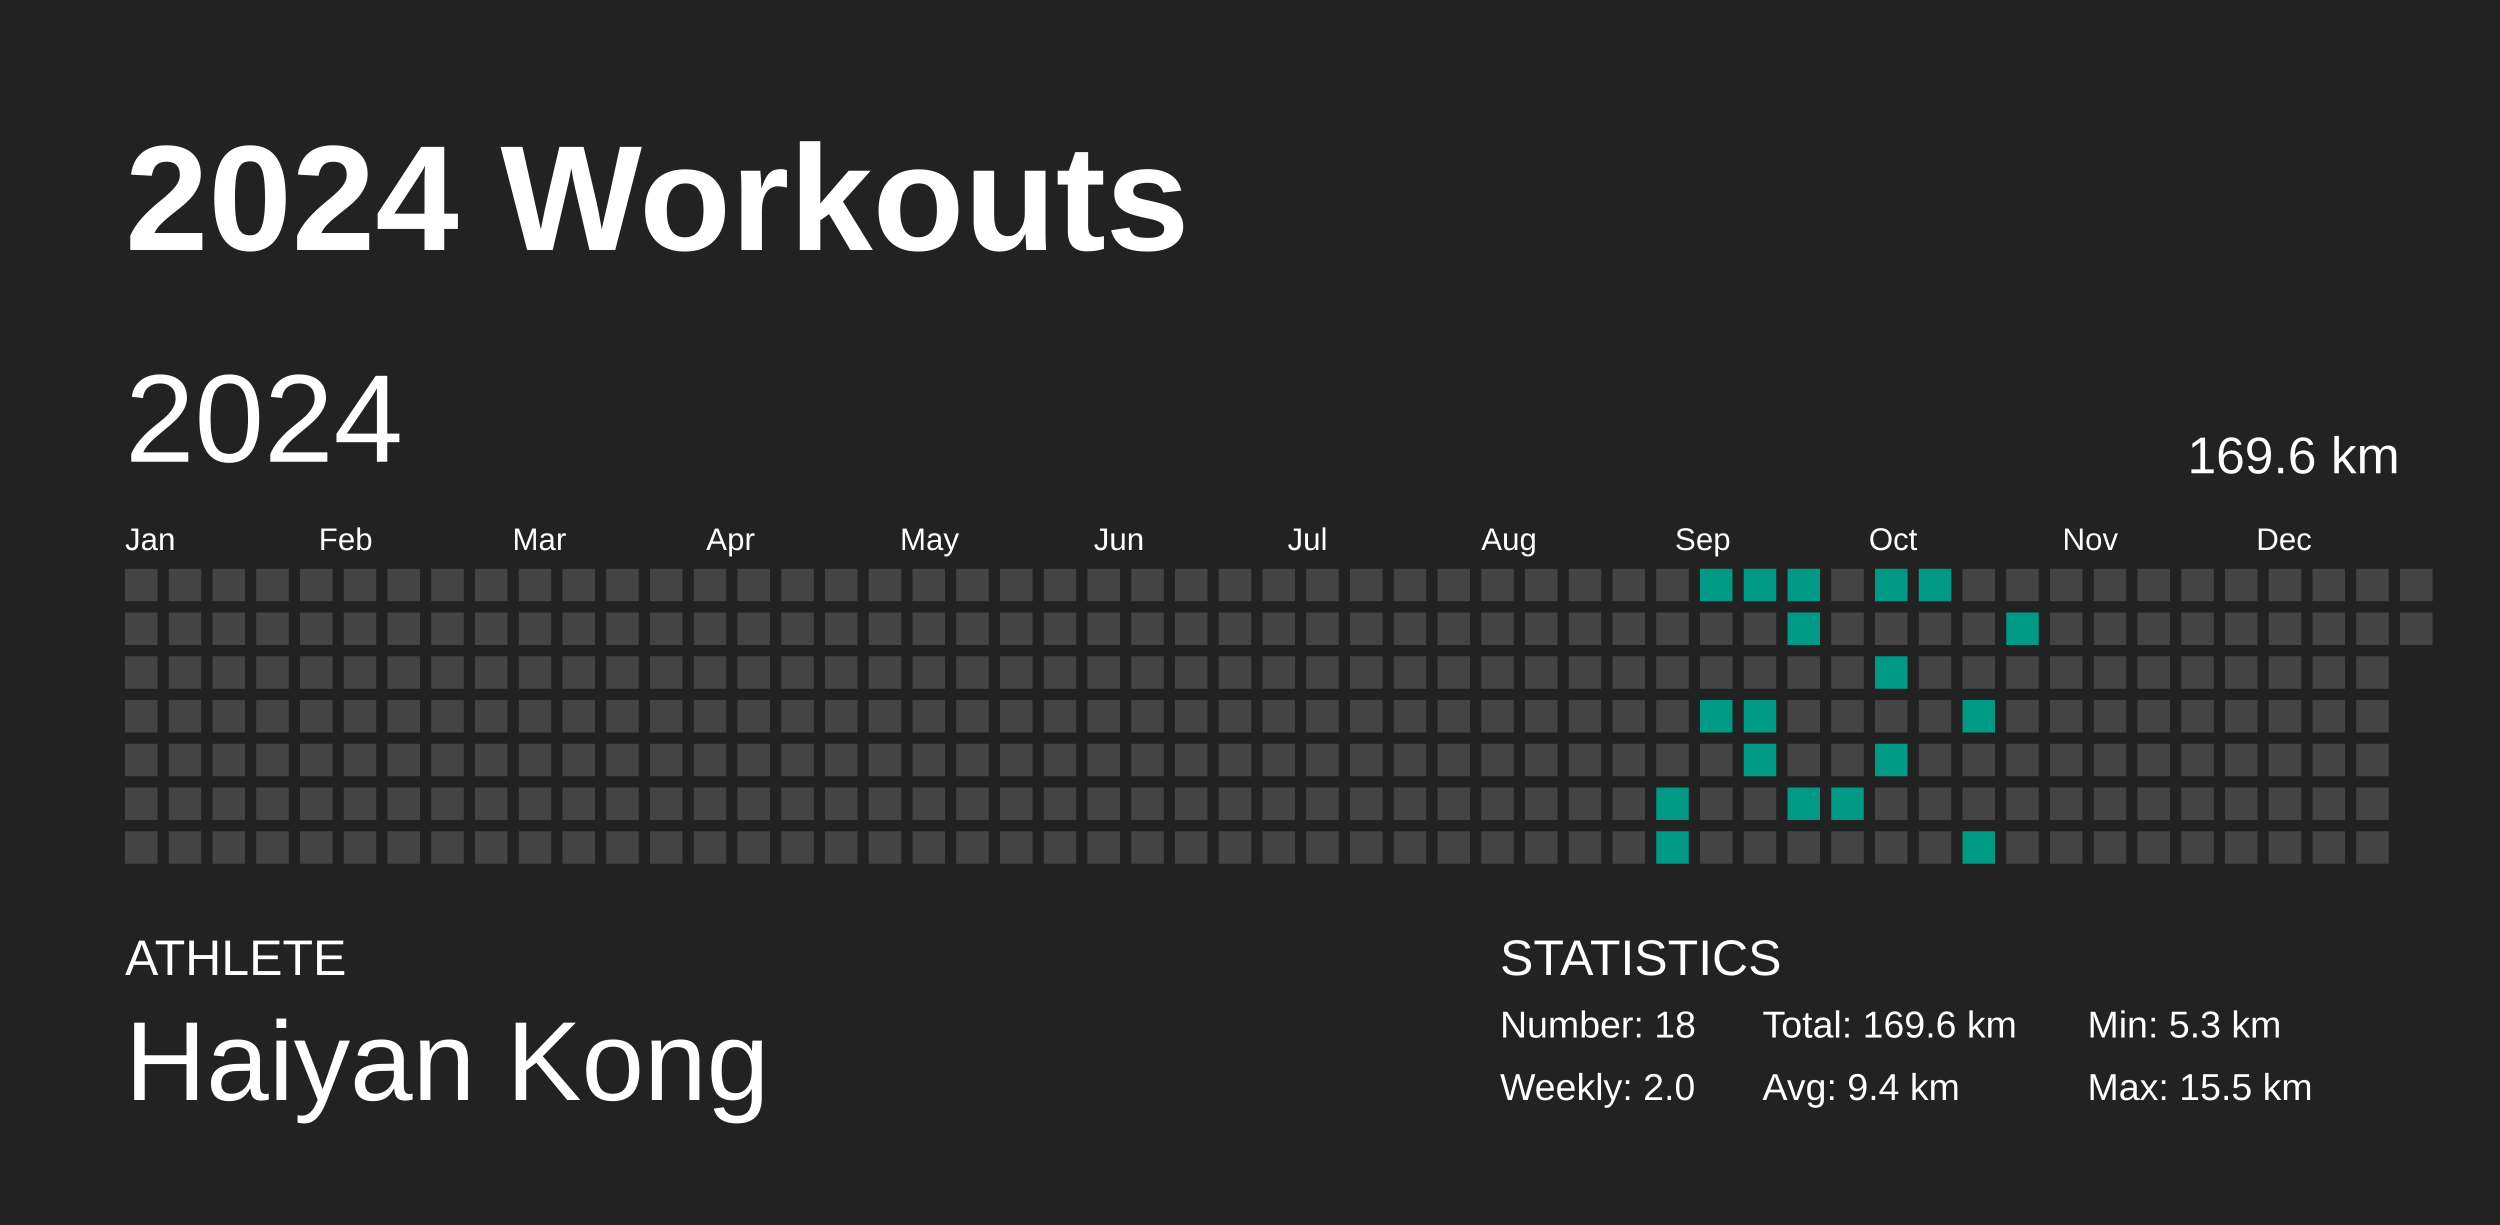
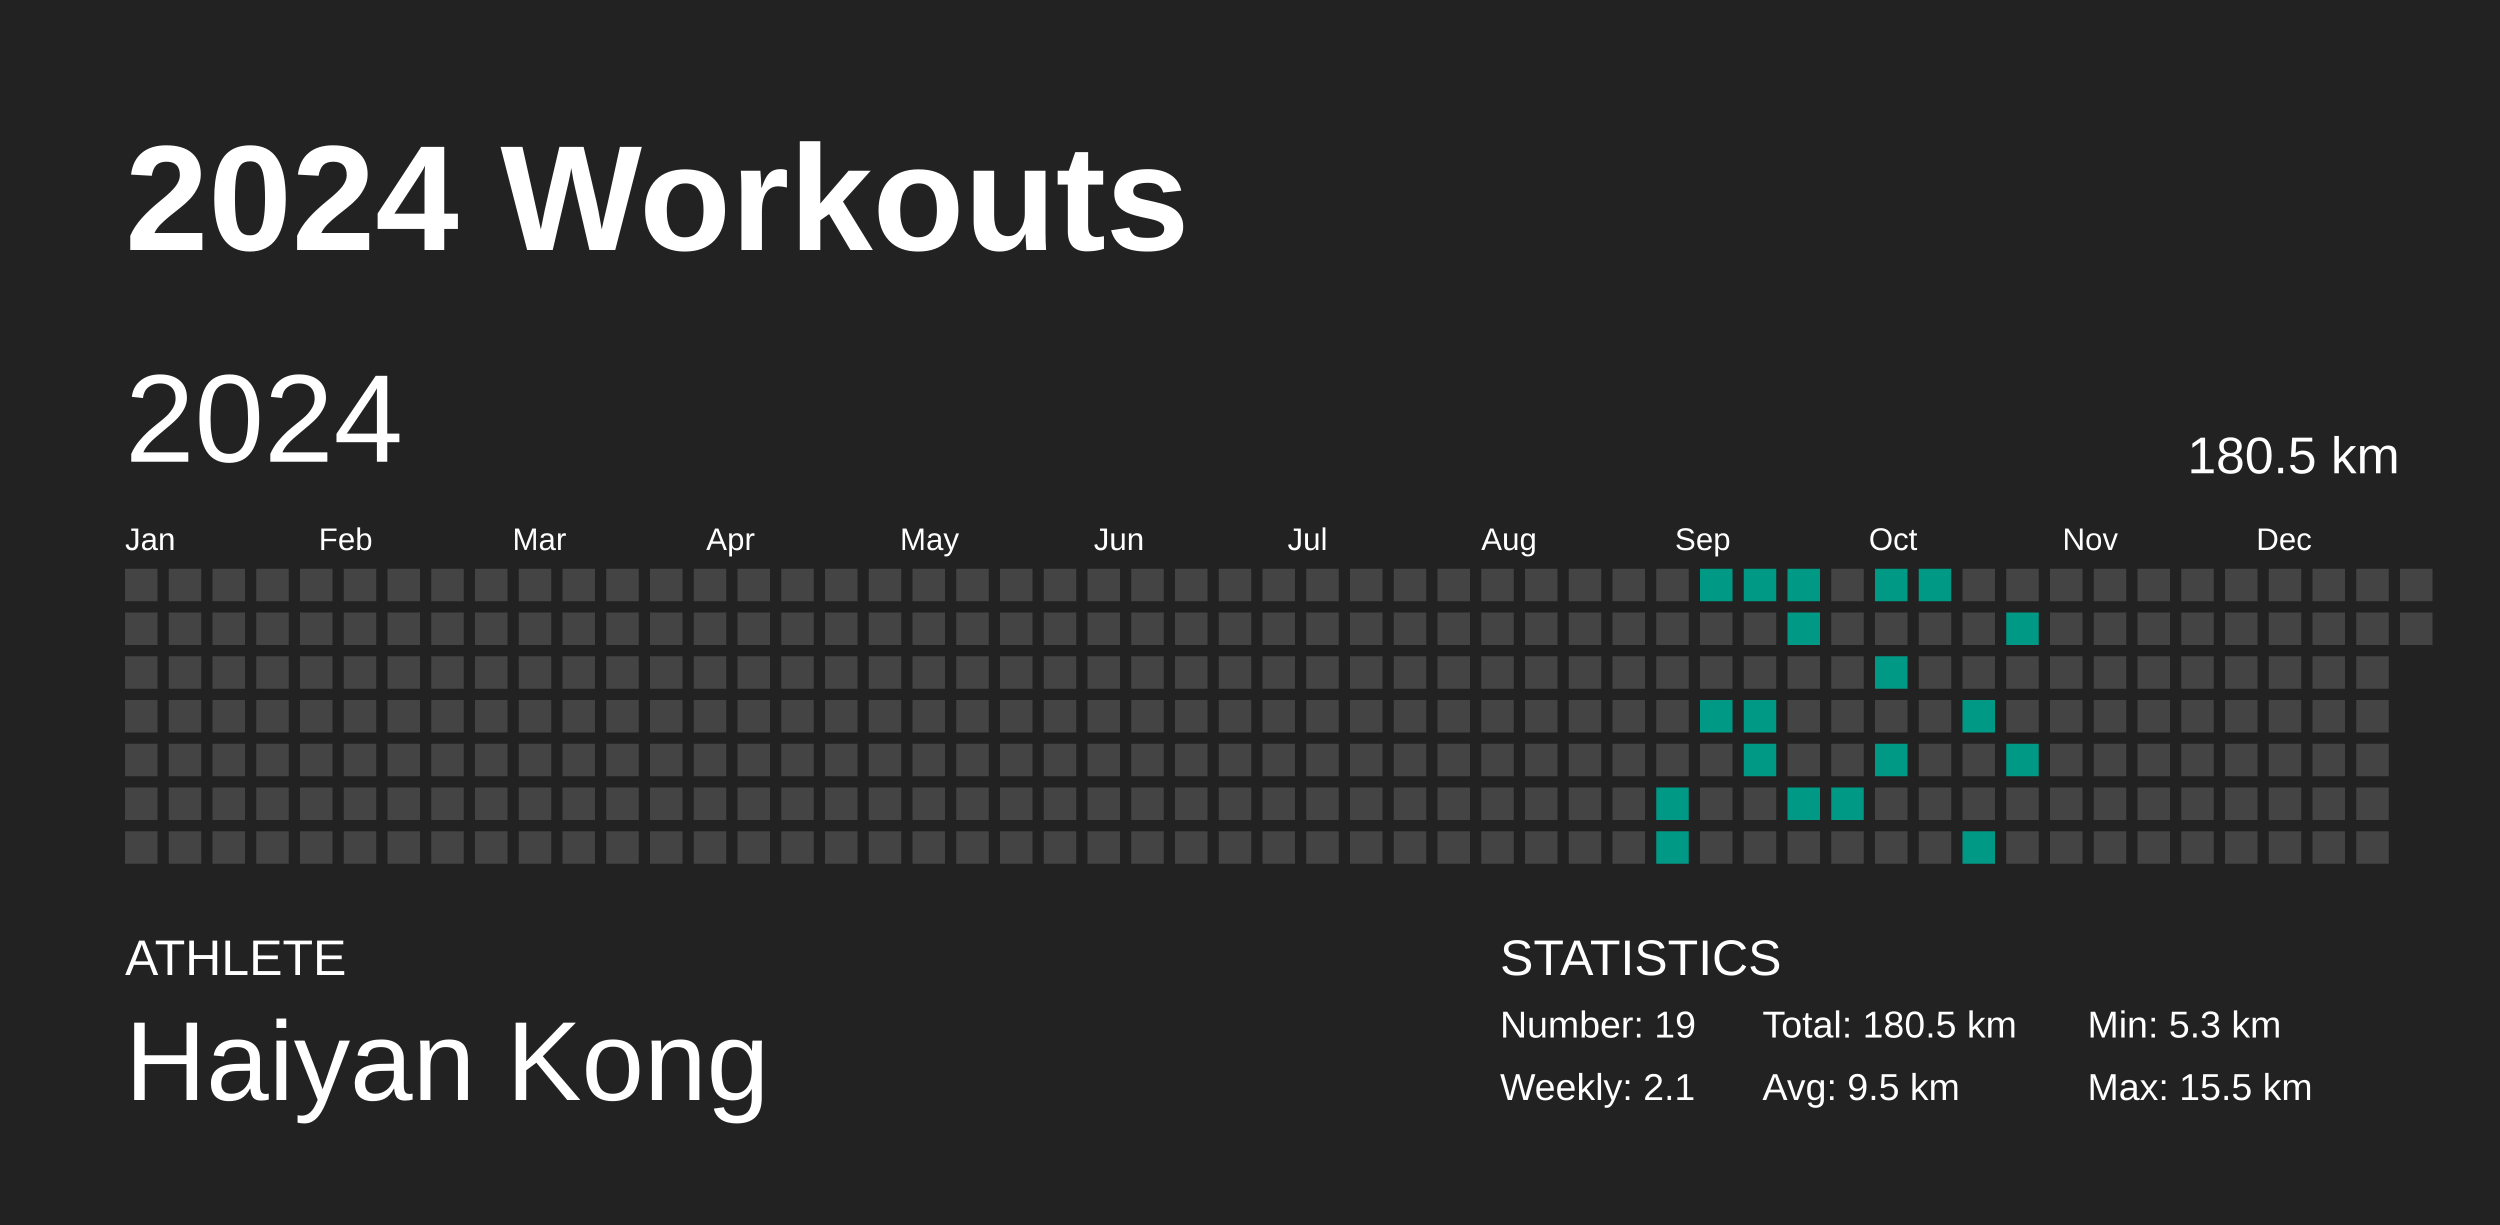
<svg xmlns="http://www.w3.org/2000/svg" baseProfile="full" height="98mm" version="1.1" viewBox="0,0,200,98" width="200mm">
  <defs />
  <rect fill="#222222" height="98" width="200" x="0" y="0" />
  <text fill="#FFFFFF" style="font-size:12px; font-family:Arial; font-weight:bold;" x="10" y="20">2024 Workouts</text>
  <text fill="#FFFFFF" style="font-size:4px; font-family:Arial" x="10" y="78">ATHLETE</text>
  <text fill="#FFFFFF" style="font-size:9px; font-family:Arial" x="10" y="88">Haiyan Kong</text>
  <text fill="#FFFFFF" style="font-size:4px; font-family:Arial" x="120" y="78">STATISTICS</text>
-   <text fill="#FFFFFF" style="font-size:3px; font-family:Arial" x="120" y="83">Number: 18</text>
-   <text fill="#FFFFFF" style="font-size:3px; font-family:Arial" x="120" y="88">Weekly: 2.0</text>
-   <text fill="#FFFFFF" style="font-size:3px; font-family:Arial" x="141" y="83">Total: 169.6 km</text>
-   <text fill="#FFFFFF" style="font-size:3px; font-family:Arial" x="141" y="88">Avg: 9.4 km</text>
+   <text fill="#FFFFFF" style="font-size:3px; font-family:Arial" x="120" y="83">Number: 19</text>
+   <text fill="#FFFFFF" style="font-size:3px; font-family:Arial" x="120" y="88">Weekly: 2.1</text>
+   <text fill="#FFFFFF" style="font-size:3px; font-family:Arial" x="141" y="83">Total: 180.5 km</text>
+   <text fill="#FFFFFF" style="font-size:3px; font-family:Arial" x="141" y="88">Avg: 9.5 km</text>
  <text fill="#FFFFFF" style="font-size:3px; font-family:Arial" x="167" y="83">Min: 5.3 km</text>
  <text fill="#FFFFFF" style="font-size:3px; font-family:Arial" x="167" y="88">Max: 15.5 km</text>
  <text dominant-baseline="hanging" fill="#FFFFFF" style="font-size:10.0px; font-family:Arial;" x="10" y="30">2024</text>
-   <text dominant-baseline="hanging" fill="#FFFFFF" style="font-size:4.125px; font-family:Arial;" x="175" y="35">169.6 km</text>
+   <text dominant-baseline="hanging" fill="#FFFFFF" style="font-size:4.125px; font-family:Arial;" x="175" y="35">180.5 km</text>
  <text fill="#FFFFFF" style="font-size:2.5px; font-family:Arial" x="10.0" y="44">Jan</text>
  <text fill="#FFFFFF" style="font-size:2.5px; font-family:Arial" x="25.5" y="44">Feb</text>
  <text fill="#FFFFFF" style="font-size:2.5px; font-family:Arial" x="41.0" y="44">Mar</text>
  <text fill="#FFFFFF" style="font-size:2.5px; font-family:Arial" x="56.5" y="44">Apr</text>
  <text fill="#FFFFFF" style="font-size:2.5px; font-family:Arial" x="72.0" y="44">May</text>
  <text fill="#FFFFFF" style="font-size:2.5px; font-family:Arial" x="87.5" y="44">Jun</text>
  <text fill="#FFFFFF" style="font-size:2.5px; font-family:Arial" x="103.0" y="44">Jul</text>
  <text fill="#FFFFFF" style="font-size:2.5px; font-family:Arial" x="118.5" y="44">Aug</text>
  <text fill="#FFFFFF" style="font-size:2.5px; font-family:Arial" x="134.0" y="44">Sep</text>
  <text fill="#FFFFFF" style="font-size:2.5px; font-family:Arial" x="149.5" y="44">Oct</text>
  <text fill="#FFFFFF" style="font-size:2.5px; font-family:Arial" x="165.0" y="44">Nov</text>
  <text fill="#FFFFFF" style="font-size:2.5px; font-family:Arial" x="180.5" y="44">Dec</text>
  <rect fill="#444444" height="2.6" width="2.6" x="10.0" y="45.5" />
  <rect fill="#444444" height="2.6" width="2.6" x="10.0" y="49.0" />
  <rect fill="#444444" height="2.6" width="2.6" x="10.0" y="52.5" />
  <rect fill="#444444" height="2.6" width="2.6" x="10.0" y="56.0" />
  <rect fill="#444444" height="2.6" width="2.6" x="10.0" y="59.5" />
  <rect fill="#444444" height="2.6" width="2.6" x="10.0" y="63.0" />
  <rect fill="#444444" height="2.6" width="2.6" x="10.0" y="66.5" />
  <rect fill="#444444" height="2.6" width="2.6" x="13.5" y="45.5" />
  <rect fill="#444444" height="2.6" width="2.6" x="13.5" y="49.0" />
  <rect fill="#444444" height="2.6" width="2.6" x="13.5" y="52.5" />
  <rect fill="#444444" height="2.6" width="2.6" x="13.5" y="56.0" />
  <rect fill="#444444" height="2.6" width="2.6" x="13.5" y="59.5" />
  <rect fill="#444444" height="2.6" width="2.6" x="13.5" y="63.0" />
  <rect fill="#444444" height="2.6" width="2.6" x="13.5" y="66.5" />
  <rect fill="#444444" height="2.6" width="2.6" x="17.0" y="45.5" />
  <rect fill="#444444" height="2.6" width="2.6" x="17.0" y="49.0" />
  <rect fill="#444444" height="2.6" width="2.6" x="17.0" y="52.5" />
  <rect fill="#444444" height="2.6" width="2.6" x="17.0" y="56.0" />
  <rect fill="#444444" height="2.6" width="2.6" x="17.0" y="59.5" />
  <rect fill="#444444" height="2.6" width="2.6" x="17.0" y="63.0" />
  <rect fill="#444444" height="2.6" width="2.6" x="17.0" y="66.5" />
  <rect fill="#444444" height="2.6" width="2.6" x="20.5" y="45.5" />
  <rect fill="#444444" height="2.6" width="2.6" x="20.5" y="49.0" />
  <rect fill="#444444" height="2.6" width="2.6" x="20.5" y="52.5" />
  <rect fill="#444444" height="2.6" width="2.6" x="20.5" y="56.0" />
  <rect fill="#444444" height="2.6" width="2.6" x="20.5" y="59.5" />
  <rect fill="#444444" height="2.6" width="2.6" x="20.5" y="63.0" />
  <rect fill="#444444" height="2.6" width="2.6" x="20.5" y="66.5" />
  <rect fill="#444444" height="2.6" width="2.6" x="24.0" y="45.5" />
  <rect fill="#444444" height="2.6" width="2.6" x="24.0" y="49.0" />
  <rect fill="#444444" height="2.6" width="2.6" x="24.0" y="52.5" />
  <rect fill="#444444" height="2.6" width="2.6" x="24.0" y="56.0" />
  <rect fill="#444444" height="2.6" width="2.6" x="24.0" y="59.5" />
  <rect fill="#444444" height="2.6" width="2.6" x="24.0" y="63.0" />
  <rect fill="#444444" height="2.6" width="2.6" x="24.0" y="66.5" />
  <rect fill="#444444" height="2.6" width="2.6" x="27.5" y="45.5" />
  <rect fill="#444444" height="2.6" width="2.6" x="27.5" y="49.0" />
  <rect fill="#444444" height="2.6" width="2.6" x="27.5" y="52.5" />
  <rect fill="#444444" height="2.6" width="2.6" x="27.5" y="56.0" />
  <rect fill="#444444" height="2.6" width="2.6" x="27.5" y="59.5" />
  <rect fill="#444444" height="2.6" width="2.6" x="27.5" y="63.0" />
  <rect fill="#444444" height="2.6" width="2.6" x="27.5" y="66.5" />
  <rect fill="#444444" height="2.6" width="2.6" x="31.0" y="45.5" />
  <rect fill="#444444" height="2.6" width="2.6" x="31.0" y="49.0" />
  <rect fill="#444444" height="2.6" width="2.6" x="31.0" y="52.5" />
  <rect fill="#444444" height="2.6" width="2.6" x="31.0" y="56.0" />
  <rect fill="#444444" height="2.6" width="2.6" x="31.0" y="59.5" />
  <rect fill="#444444" height="2.6" width="2.6" x="31.0" y="63.0" />
  <rect fill="#444444" height="2.6" width="2.6" x="31.0" y="66.5" />
  <rect fill="#444444" height="2.6" width="2.6" x="34.5" y="45.5" />
  <rect fill="#444444" height="2.6" width="2.6" x="34.5" y="49.0" />
  <rect fill="#444444" height="2.6" width="2.6" x="34.5" y="52.5" />
  <rect fill="#444444" height="2.6" width="2.6" x="34.5" y="56.0" />
  <rect fill="#444444" height="2.6" width="2.6" x="34.5" y="59.5" />
  <rect fill="#444444" height="2.6" width="2.6" x="34.5" y="63.0" />
  <rect fill="#444444" height="2.6" width="2.6" x="34.5" y="66.5" />
  <rect fill="#444444" height="2.6" width="2.6" x="38.0" y="45.5" />
  <rect fill="#444444" height="2.6" width="2.6" x="38.0" y="49.0" />
  <rect fill="#444444" height="2.6" width="2.6" x="38.0" y="52.5" />
  <rect fill="#444444" height="2.6" width="2.6" x="38.0" y="56.0" />
  <rect fill="#444444" height="2.6" width="2.6" x="38.0" y="59.5" />
  <rect fill="#444444" height="2.6" width="2.6" x="38.0" y="63.0" />
  <rect fill="#444444" height="2.6" width="2.6" x="38.0" y="66.5" />
  <rect fill="#444444" height="2.6" width="2.6" x="41.5" y="45.5" />
  <rect fill="#444444" height="2.6" width="2.6" x="41.5" y="49.0" />
  <rect fill="#444444" height="2.6" width="2.6" x="41.5" y="52.5" />
  <rect fill="#444444" height="2.6" width="2.6" x="41.5" y="56.0" />
  <rect fill="#444444" height="2.6" width="2.6" x="41.5" y="59.5" />
  <rect fill="#444444" height="2.6" width="2.6" x="41.5" y="63.0" />
  <rect fill="#444444" height="2.6" width="2.6" x="41.5" y="66.5" />
  <rect fill="#444444" height="2.6" width="2.6" x="45.0" y="45.5" />
  <rect fill="#444444" height="2.6" width="2.6" x="45.0" y="49.0" />
  <rect fill="#444444" height="2.6" width="2.6" x="45.0" y="52.5" />
  <rect fill="#444444" height="2.6" width="2.6" x="45.0" y="56.0" />
  <rect fill="#444444" height="2.6" width="2.6" x="45.0" y="59.5" />
  <rect fill="#444444" height="2.6" width="2.6" x="45.0" y="63.0" />
  <rect fill="#444444" height="2.6" width="2.6" x="45.0" y="66.5" />
  <rect fill="#444444" height="2.6" width="2.6" x="48.5" y="45.5" />
  <rect fill="#444444" height="2.6" width="2.6" x="48.5" y="49.0" />
  <rect fill="#444444" height="2.6" width="2.6" x="48.5" y="52.5" />
  <rect fill="#444444" height="2.6" width="2.6" x="48.5" y="56.0" />
  <rect fill="#444444" height="2.6" width="2.6" x="48.5" y="59.5" />
  <rect fill="#444444" height="2.6" width="2.6" x="48.5" y="63.0" />
  <rect fill="#444444" height="2.6" width="2.6" x="48.5" y="66.5" />
  <rect fill="#444444" height="2.6" width="2.6" x="52.0" y="45.5" />
  <rect fill="#444444" height="2.6" width="2.6" x="52.0" y="49.0" />
  <rect fill="#444444" height="2.6" width="2.6" x="52.0" y="52.5" />
  <rect fill="#444444" height="2.6" width="2.6" x="52.0" y="56.0" />
  <rect fill="#444444" height="2.6" width="2.6" x="52.0" y="59.5" />
  <rect fill="#444444" height="2.6" width="2.6" x="52.0" y="63.0" />
  <rect fill="#444444" height="2.6" width="2.6" x="52.0" y="66.5" />
  <rect fill="#444444" height="2.6" width="2.6" x="55.5" y="45.5" />
  <rect fill="#444444" height="2.6" width="2.6" x="55.5" y="49.0" />
  <rect fill="#444444" height="2.6" width="2.6" x="55.5" y="52.5" />
  <rect fill="#444444" height="2.6" width="2.6" x="55.5" y="56.0" />
  <rect fill="#444444" height="2.6" width="2.6" x="55.5" y="59.5" />
  <rect fill="#444444" height="2.6" width="2.6" x="55.5" y="63.0" />
  <rect fill="#444444" height="2.6" width="2.6" x="55.5" y="66.5" />
  <rect fill="#444444" height="2.6" width="2.6" x="59.0" y="45.5" />
  <rect fill="#444444" height="2.6" width="2.6" x="59.0" y="49.0" />
  <rect fill="#444444" height="2.6" width="2.6" x="59.0" y="52.5" />
  <rect fill="#444444" height="2.6" width="2.6" x="59.0" y="56.0" />
  <rect fill="#444444" height="2.6" width="2.6" x="59.0" y="59.5" />
  <rect fill="#444444" height="2.6" width="2.6" x="59.0" y="63.0" />
  <rect fill="#444444" height="2.6" width="2.6" x="59.0" y="66.5" />
  <rect fill="#444444" height="2.6" width="2.6" x="62.5" y="45.5" />
  <rect fill="#444444" height="2.6" width="2.6" x="62.5" y="49.0" />
  <rect fill="#444444" height="2.6" width="2.6" x="62.5" y="52.5" />
  <rect fill="#444444" height="2.6" width="2.6" x="62.5" y="56.0" />
  <rect fill="#444444" height="2.6" width="2.6" x="62.5" y="59.5" />
  <rect fill="#444444" height="2.6" width="2.6" x="62.5" y="63.0" />
  <rect fill="#444444" height="2.6" width="2.6" x="62.5" y="66.5" />
  <rect fill="#444444" height="2.6" width="2.6" x="66.0" y="45.5" />
  <rect fill="#444444" height="2.6" width="2.6" x="66.0" y="49.0" />
  <rect fill="#444444" height="2.6" width="2.6" x="66.0" y="52.5" />
  <rect fill="#444444" height="2.6" width="2.6" x="66.0" y="56.0" />
  <rect fill="#444444" height="2.6" width="2.6" x="66.0" y="59.5" />
  <rect fill="#444444" height="2.6" width="2.6" x="66.0" y="63.0" />
  <rect fill="#444444" height="2.6" width="2.6" x="66.0" y="66.5" />
  <rect fill="#444444" height="2.6" width="2.6" x="69.5" y="45.5" />
  <rect fill="#444444" height="2.6" width="2.6" x="69.5" y="49.0" />
  <rect fill="#444444" height="2.6" width="2.6" x="69.5" y="52.5" />
  <rect fill="#444444" height="2.6" width="2.6" x="69.5" y="56.0" />
  <rect fill="#444444" height="2.6" width="2.6" x="69.5" y="59.5" />
  <rect fill="#444444" height="2.6" width="2.6" x="69.5" y="63.0" />
  <rect fill="#444444" height="2.6" width="2.6" x="69.5" y="66.5" />
  <rect fill="#444444" height="2.6" width="2.6" x="73.0" y="45.5" />
  <rect fill="#444444" height="2.6" width="2.6" x="73.0" y="49.0" />
  <rect fill="#444444" height="2.6" width="2.6" x="73.0" y="52.5" />
  <rect fill="#444444" height="2.6" width="2.6" x="73.0" y="56.0" />
  <rect fill="#444444" height="2.6" width="2.6" x="73.0" y="59.5" />
  <rect fill="#444444" height="2.6" width="2.6" x="73.0" y="63.0" />
  <rect fill="#444444" height="2.6" width="2.6" x="73.0" y="66.5" />
  <rect fill="#444444" height="2.6" width="2.6" x="76.5" y="45.5" />
  <rect fill="#444444" height="2.6" width="2.6" x="76.5" y="49.0" />
  <rect fill="#444444" height="2.6" width="2.6" x="76.5" y="52.5" />
  <rect fill="#444444" height="2.6" width="2.6" x="76.5" y="56.0" />
  <rect fill="#444444" height="2.6" width="2.6" x="76.5" y="59.5" />
  <rect fill="#444444" height="2.6" width="2.6" x="76.5" y="63.0" />
  <rect fill="#444444" height="2.6" width="2.6" x="76.5" y="66.5" />
  <rect fill="#444444" height="2.6" width="2.6" x="80.0" y="45.5" />
  <rect fill="#444444" height="2.6" width="2.6" x="80.0" y="49.0" />
  <rect fill="#444444" height="2.6" width="2.6" x="80.0" y="52.5" />
  <rect fill="#444444" height="2.6" width="2.6" x="80.0" y="56.0" />
  <rect fill="#444444" height="2.6" width="2.6" x="80.0" y="59.5" />
  <rect fill="#444444" height="2.6" width="2.6" x="80.0" y="63.0" />
  <rect fill="#444444" height="2.6" width="2.6" x="80.0" y="66.5" />
  <rect fill="#444444" height="2.6" width="2.6" x="83.5" y="45.5" />
  <rect fill="#444444" height="2.6" width="2.6" x="83.5" y="49.0" />
  <rect fill="#444444" height="2.6" width="2.6" x="83.5" y="52.5" />
  <rect fill="#444444" height="2.6" width="2.6" x="83.5" y="56.0" />
  <rect fill="#444444" height="2.6" width="2.6" x="83.5" y="59.5" />
  <rect fill="#444444" height="2.6" width="2.6" x="83.5" y="63.0" />
  <rect fill="#444444" height="2.6" width="2.6" x="83.5" y="66.5" />
  <rect fill="#444444" height="2.6" width="2.6" x="87.0" y="45.5" />
  <rect fill="#444444" height="2.6" width="2.6" x="87.0" y="49.0" />
  <rect fill="#444444" height="2.6" width="2.6" x="87.0" y="52.5" />
  <rect fill="#444444" height="2.6" width="2.6" x="87.0" y="56.0" />
  <rect fill="#444444" height="2.6" width="2.6" x="87.0" y="59.5" />
  <rect fill="#444444" height="2.6" width="2.6" x="87.0" y="63.0" />
  <rect fill="#444444" height="2.6" width="2.6" x="87.0" y="66.5" />
  <rect fill="#444444" height="2.6" width="2.6" x="90.5" y="45.5" />
  <rect fill="#444444" height="2.6" width="2.6" x="90.5" y="49.0" />
  <rect fill="#444444" height="2.6" width="2.6" x="90.5" y="52.5" />
  <rect fill="#444444" height="2.6" width="2.6" x="90.5" y="56.0" />
  <rect fill="#444444" height="2.6" width="2.6" x="90.5" y="59.5" />
  <rect fill="#444444" height="2.6" width="2.6" x="90.5" y="63.0" />
  <rect fill="#444444" height="2.6" width="2.6" x="90.5" y="66.5" />
  <rect fill="#444444" height="2.6" width="2.6" x="94.0" y="45.5" />
  <rect fill="#444444" height="2.6" width="2.6" x="94.0" y="49.0" />
  <rect fill="#444444" height="2.6" width="2.6" x="94.0" y="52.5" />
  <rect fill="#444444" height="2.6" width="2.6" x="94.0" y="56.0" />
  <rect fill="#444444" height="2.6" width="2.6" x="94.0" y="59.5" />
  <rect fill="#444444" height="2.6" width="2.6" x="94.0" y="63.0" />
  <rect fill="#444444" height="2.6" width="2.6" x="94.0" y="66.5" />
  <rect fill="#444444" height="2.6" width="2.6" x="97.5" y="45.5" />
  <rect fill="#444444" height="2.6" width="2.6" x="97.5" y="49.0" />
  <rect fill="#444444" height="2.6" width="2.6" x="97.5" y="52.5" />
  <rect fill="#444444" height="2.6" width="2.6" x="97.5" y="56.0" />
  <rect fill="#444444" height="2.6" width="2.6" x="97.5" y="59.5" />
  <rect fill="#444444" height="2.6" width="2.6" x="97.5" y="63.0" />
  <rect fill="#444444" height="2.6" width="2.6" x="97.5" y="66.5" />
  <rect fill="#444444" height="2.6" width="2.6" x="101.0" y="45.5" />
  <rect fill="#444444" height="2.6" width="2.6" x="101.0" y="49.0" />
  <rect fill="#444444" height="2.6" width="2.6" x="101.0" y="52.5" />
  <rect fill="#444444" height="2.6" width="2.6" x="101.0" y="56.0" />
  <rect fill="#444444" height="2.6" width="2.6" x="101.0" y="59.5" />
  <rect fill="#444444" height="2.6" width="2.6" x="101.0" y="63.0" />
  <rect fill="#444444" height="2.6" width="2.6" x="101.0" y="66.5" />
  <rect fill="#444444" height="2.6" width="2.6" x="104.5" y="45.5" />
  <rect fill="#444444" height="2.6" width="2.6" x="104.5" y="49.0" />
  <rect fill="#444444" height="2.6" width="2.6" x="104.5" y="52.5" />
  <rect fill="#444444" height="2.6" width="2.6" x="104.5" y="56.0" />
  <rect fill="#444444" height="2.6" width="2.6" x="104.5" y="59.5" />
  <rect fill="#444444" height="2.6" width="2.6" x="104.5" y="63.0" />
  <rect fill="#444444" height="2.6" width="2.6" x="104.5" y="66.5" />
  <rect fill="#444444" height="2.6" width="2.6" x="108.0" y="45.5" />
  <rect fill="#444444" height="2.6" width="2.6" x="108.0" y="49.0" />
  <rect fill="#444444" height="2.6" width="2.6" x="108.0" y="52.5" />
  <rect fill="#444444" height="2.6" width="2.6" x="108.0" y="56.0" />
  <rect fill="#444444" height="2.6" width="2.6" x="108.0" y="59.5" />
  <rect fill="#444444" height="2.6" width="2.6" x="108.0" y="63.0" />
  <rect fill="#444444" height="2.6" width="2.6" x="108.0" y="66.5" />
  <rect fill="#444444" height="2.6" width="2.6" x="111.5" y="45.5" />
  <rect fill="#444444" height="2.6" width="2.6" x="111.5" y="49.0" />
  <rect fill="#444444" height="2.6" width="2.6" x="111.5" y="52.5" />
  <rect fill="#444444" height="2.6" width="2.6" x="111.5" y="56.0" />
  <rect fill="#444444" height="2.6" width="2.6" x="111.5" y="59.5" />
  <rect fill="#444444" height="2.6" width="2.6" x="111.5" y="63.0" />
  <rect fill="#444444" height="2.6" width="2.6" x="111.5" y="66.5" />
  <rect fill="#444444" height="2.6" width="2.6" x="115.0" y="45.5" />
  <rect fill="#444444" height="2.6" width="2.6" x="115.0" y="49.0" />
  <rect fill="#444444" height="2.6" width="2.6" x="115.0" y="52.5" />
  <rect fill="#444444" height="2.6" width="2.6" x="115.0" y="56.0" />
  <rect fill="#444444" height="2.6" width="2.6" x="115.0" y="59.5" />
  <rect fill="#444444" height="2.6" width="2.6" x="115.0" y="63.0" />
  <rect fill="#444444" height="2.6" width="2.6" x="115.0" y="66.5" />
  <rect fill="#444444" height="2.6" width="2.6" x="118.5" y="45.5" />
  <rect fill="#444444" height="2.6" width="2.6" x="118.5" y="49.0" />
  <rect fill="#444444" height="2.6" width="2.6" x="118.5" y="52.5" />
  <rect fill="#444444" height="2.6" width="2.6" x="118.5" y="56.0" />
  <rect fill="#444444" height="2.6" width="2.6" x="118.5" y="59.5" />
  <rect fill="#444444" height="2.6" width="2.6" x="118.5" y="63.0" />
  <rect fill="#444444" height="2.6" width="2.6" x="118.5" y="66.5" />
  <rect fill="#444444" height="2.6" width="2.6" x="122.0" y="45.5" />
  <rect fill="#444444" height="2.6" width="2.6" x="122.0" y="49.0" />
  <rect fill="#444444" height="2.6" width="2.6" x="122.0" y="52.5" />
  <rect fill="#444444" height="2.6" width="2.6" x="122.0" y="56.0" />
  <rect fill="#444444" height="2.6" width="2.6" x="122.0" y="59.5" />
  <rect fill="#444444" height="2.6" width="2.6" x="122.0" y="63.0" />
  <rect fill="#444444" height="2.6" width="2.6" x="122.0" y="66.5" />
  <rect fill="#444444" height="2.6" width="2.6" x="125.5" y="45.5" />
  <rect fill="#444444" height="2.6" width="2.6" x="125.5" y="49.0" />
  <rect fill="#444444" height="2.6" width="2.6" x="125.5" y="52.5" />
  <rect fill="#444444" height="2.6" width="2.6" x="125.5" y="56.0" />
  <rect fill="#444444" height="2.6" width="2.6" x="125.5" y="59.5" />
  <rect fill="#444444" height="2.6" width="2.6" x="125.5" y="63.0" />
  <rect fill="#444444" height="2.6" width="2.6" x="125.5" y="66.5" />
  <rect fill="#444444" height="2.6" width="2.6" x="129.0" y="45.5" />
  <rect fill="#444444" height="2.6" width="2.6" x="129.0" y="49.0" />
  <rect fill="#444444" height="2.6" width="2.6" x="129.0" y="52.5" />
  <rect fill="#444444" height="2.6" width="2.6" x="129.0" y="56.0" />
  <rect fill="#444444" height="2.6" width="2.6" x="129.0" y="59.5" />
  <rect fill="#444444" height="2.6" width="2.6" x="129.0" y="63.0" />
  <rect fill="#444444" height="2.6" width="2.6" x="129.0" y="66.5" />
  <rect fill="#444444" height="2.6" width="2.6" x="132.5" y="45.5" />
  <rect fill="#444444" height="2.6" width="2.6" x="132.5" y="49.0" />
  <rect fill="#444444" height="2.6" width="2.6" x="132.5" y="52.5" />
  <rect fill="#444444" height="2.6" width="2.6" x="132.5" y="56.0" />
  <rect fill="#444444" height="2.6" width="2.6" x="132.5" y="59.5" />
  <rect fill="#009986" height="2.6" width="2.6" x="132.5" y="63.0" />
  <rect fill="#009986" height="2.6" width="2.6" x="132.5" y="66.5" />
  <rect fill="#009986" height="2.6" width="2.6" x="136.0" y="45.5" />
  <rect fill="#444444" height="2.6" width="2.6" x="136.0" y="49.0" />
  <rect fill="#444444" height="2.6" width="2.6" x="136.0" y="52.5" />
  <rect fill="#009986" height="2.6" width="2.6" x="136.0" y="56.0" />
  <rect fill="#444444" height="2.6" width="2.6" x="136.0" y="59.5" />
  <rect fill="#444444" height="2.6" width="2.6" x="136.0" y="63.0" />
  <rect fill="#444444" height="2.6" width="2.6" x="136.0" y="66.5" />
  <rect fill="#009986" height="2.6" width="2.6" x="139.5" y="45.5" />
  <rect fill="#444444" height="2.6" width="2.6" x="139.5" y="49.0" />
  <rect fill="#444444" height="2.6" width="2.6" x="139.5" y="52.5" />
  <rect fill="#009986" height="2.6" width="2.6" x="139.5" y="56.0" />
  <rect fill="#009986" height="2.6" width="2.6" x="139.5" y="59.5" />
  <rect fill="#444444" height="2.6" width="2.6" x="139.5" y="63.0" />
  <rect fill="#444444" height="2.6" width="2.6" x="139.5" y="66.5" />
  <rect fill="#009986" height="2.6" width="2.6" x="143.0" y="45.5" />
  <rect fill="#009986" height="2.6" width="2.6" x="143.0" y="49.0" />
  <rect fill="#444444" height="2.6" width="2.6" x="143.0" y="52.5" />
  <rect fill="#444444" height="2.6" width="2.6" x="143.0" y="56.0" />
  <rect fill="#444444" height="2.6" width="2.6" x="143.0" y="59.5" />
  <rect fill="#009986" height="2.6" width="2.6" x="143.0" y="63.0" />
  <rect fill="#444444" height="2.6" width="2.6" x="143.0" y="66.5" />
  <rect fill="#444444" height="2.6" width="2.6" x="146.5" y="45.5" />
  <rect fill="#444444" height="2.6" width="2.6" x="146.5" y="49.0" />
  <rect fill="#444444" height="2.6" width="2.6" x="146.5" y="52.5" />
  <rect fill="#444444" height="2.6" width="2.6" x="146.5" y="56.0" />
  <rect fill="#444444" height="2.6" width="2.6" x="146.5" y="59.5" />
  <rect fill="#009986" height="2.6" width="2.6" x="146.5" y="63.0" />
  <rect fill="#444444" height="2.6" width="2.6" x="146.5" y="66.5" />
  <rect fill="#009986" height="2.6" width="2.6" x="150.0" y="45.5" />
  <rect fill="#444444" height="2.6" width="2.6" x="150.0" y="49.0" />
  <rect fill="#009986" height="2.6" width="2.6" x="150.0" y="52.5" />
  <rect fill="#444444" height="2.6" width="2.6" x="150.0" y="56.0" />
  <rect fill="#009986" height="2.6" width="2.6" x="150.0" y="59.5" />
  <rect fill="#444444" height="2.6" width="2.6" x="150.0" y="63.0" />
  <rect fill="#444444" height="2.6" width="2.6" x="150.0" y="66.5" />
  <rect fill="#009986" height="2.6" width="2.6" x="153.5" y="45.5" />
  <rect fill="#444444" height="2.6" width="2.6" x="153.5" y="49.0" />
  <rect fill="#444444" height="2.6" width="2.6" x="153.5" y="52.5" />
  <rect fill="#444444" height="2.6" width="2.6" x="153.5" y="56.0" />
  <rect fill="#444444" height="2.6" width="2.6" x="153.5" y="59.5" />
  <rect fill="#444444" height="2.6" width="2.6" x="153.5" y="63.0" />
  <rect fill="#444444" height="2.6" width="2.6" x="153.5" y="66.5" />
  <rect fill="#444444" height="2.6" width="2.6" x="157.0" y="45.5" />
  <rect fill="#444444" height="2.6" width="2.6" x="157.0" y="49.0" />
  <rect fill="#444444" height="2.6" width="2.6" x="157.0" y="52.5" />
  <rect fill="#009986" height="2.6" width="2.6" x="157.0" y="56.0" />
  <rect fill="#444444" height="2.6" width="2.6" x="157.0" y="59.5" />
  <rect fill="#444444" height="2.6" width="2.6" x="157.0" y="63.0" />
  <rect fill="#009986" height="2.6" width="2.6" x="157.0" y="66.5" />
  <rect fill="#444444" height="2.6" width="2.6" x="160.5" y="45.5" />
  <rect fill="#009986" height="2.6" width="2.6" x="160.5" y="49.0" />
  <rect fill="#444444" height="2.6" width="2.6" x="160.5" y="52.5" />
  <rect fill="#444444" height="2.6" width="2.6" x="160.5" y="56.0" />
-   <rect fill="#444444" height="2.6" width="2.6" x="160.5" y="59.5" />
+   <rect fill="#009986" height="2.6" width="2.6" x="160.5" y="59.5" />
  <rect fill="#444444" height="2.6" width="2.6" x="160.5" y="63.0" />
  <rect fill="#444444" height="2.6" width="2.6" x="160.5" y="66.5" />
  <rect fill="#444444" height="2.6" width="2.6" x="164.0" y="45.5" />
  <rect fill="#444444" height="2.6" width="2.6" x="164.0" y="49.0" />
  <rect fill="#444444" height="2.6" width="2.6" x="164.0" y="52.5" />
  <rect fill="#444444" height="2.6" width="2.6" x="164.0" y="56.0" />
  <rect fill="#444444" height="2.6" width="2.6" x="164.0" y="59.5" />
  <rect fill="#444444" height="2.6" width="2.6" x="164.0" y="63.0" />
  <rect fill="#444444" height="2.6" width="2.6" x="164.0" y="66.5" />
  <rect fill="#444444" height="2.6" width="2.6" x="167.5" y="45.5" />
  <rect fill="#444444" height="2.6" width="2.6" x="167.5" y="49.0" />
  <rect fill="#444444" height="2.6" width="2.6" x="167.5" y="52.5" />
  <rect fill="#444444" height="2.6" width="2.6" x="167.5" y="56.0" />
  <rect fill="#444444" height="2.6" width="2.6" x="167.5" y="59.5" />
  <rect fill="#444444" height="2.6" width="2.6" x="167.5" y="63.0" />
  <rect fill="#444444" height="2.6" width="2.6" x="167.5" y="66.5" />
  <rect fill="#444444" height="2.6" width="2.6" x="171.0" y="45.5" />
  <rect fill="#444444" height="2.6" width="2.6" x="171.0" y="49.0" />
  <rect fill="#444444" height="2.6" width="2.6" x="171.0" y="52.5" />
  <rect fill="#444444" height="2.6" width="2.6" x="171.0" y="56.0" />
  <rect fill="#444444" height="2.6" width="2.6" x="171.0" y="59.5" />
  <rect fill="#444444" height="2.6" width="2.6" x="171.0" y="63.0" />
  <rect fill="#444444" height="2.6" width="2.6" x="171.0" y="66.5" />
  <rect fill="#444444" height="2.6" width="2.6" x="174.5" y="45.5" />
  <rect fill="#444444" height="2.6" width="2.6" x="174.5" y="49.0" />
  <rect fill="#444444" height="2.6" width="2.6" x="174.5" y="52.5" />
  <rect fill="#444444" height="2.6" width="2.6" x="174.5" y="56.0" />
  <rect fill="#444444" height="2.6" width="2.6" x="174.5" y="59.5" />
  <rect fill="#444444" height="2.6" width="2.6" x="174.5" y="63.0" />
  <rect fill="#444444" height="2.6" width="2.6" x="174.5" y="66.5" />
  <rect fill="#444444" height="2.6" width="2.6" x="178.0" y="45.5" />
  <rect fill="#444444" height="2.6" width="2.6" x="178.0" y="49.0" />
  <rect fill="#444444" height="2.6" width="2.6" x="178.0" y="52.5" />
  <rect fill="#444444" height="2.6" width="2.6" x="178.0" y="56.0" />
  <rect fill="#444444" height="2.6" width="2.6" x="178.0" y="59.5" />
  <rect fill="#444444" height="2.6" width="2.6" x="178.0" y="63.0" />
  <rect fill="#444444" height="2.6" width="2.6" x="178.0" y="66.5" />
  <rect fill="#444444" height="2.6" width="2.6" x="181.5" y="45.5" />
  <rect fill="#444444" height="2.6" width="2.6" x="181.5" y="49.0" />
  <rect fill="#444444" height="2.6" width="2.6" x="181.5" y="52.5" />
  <rect fill="#444444" height="2.6" width="2.6" x="181.5" y="56.0" />
  <rect fill="#444444" height="2.6" width="2.6" x="181.5" y="59.5" />
  <rect fill="#444444" height="2.6" width="2.6" x="181.5" y="63.0" />
  <rect fill="#444444" height="2.6" width="2.6" x="181.5" y="66.5" />
  <rect fill="#444444" height="2.6" width="2.6" x="185.0" y="45.5" />
  <rect fill="#444444" height="2.6" width="2.6" x="185.0" y="49.0" />
  <rect fill="#444444" height="2.6" width="2.6" x="185.0" y="52.5" />
  <rect fill="#444444" height="2.6" width="2.6" x="185.0" y="56.0" />
  <rect fill="#444444" height="2.6" width="2.6" x="185.0" y="59.5" />
  <rect fill="#444444" height="2.6" width="2.6" x="185.0" y="63.0" />
  <rect fill="#444444" height="2.6" width="2.6" x="185.0" y="66.5" />
  <rect fill="#444444" height="2.6" width="2.6" x="188.5" y="45.5" />
  <rect fill="#444444" height="2.6" width="2.6" x="188.5" y="49.0" />
  <rect fill="#444444" height="2.6" width="2.6" x="188.5" y="52.5" />
  <rect fill="#444444" height="2.6" width="2.6" x="188.5" y="56.0" />
  <rect fill="#444444" height="2.6" width="2.6" x="188.5" y="59.5" />
  <rect fill="#444444" height="2.6" width="2.6" x="188.5" y="63.0" />
  <rect fill="#444444" height="2.6" width="2.6" x="188.5" y="66.5" />
  <rect fill="#444444" height="2.6" width="2.6" x="192.0" y="45.5" />
  <rect fill="#444444" height="2.6" width="2.6" x="192.0" y="49.0" />
</svg>
